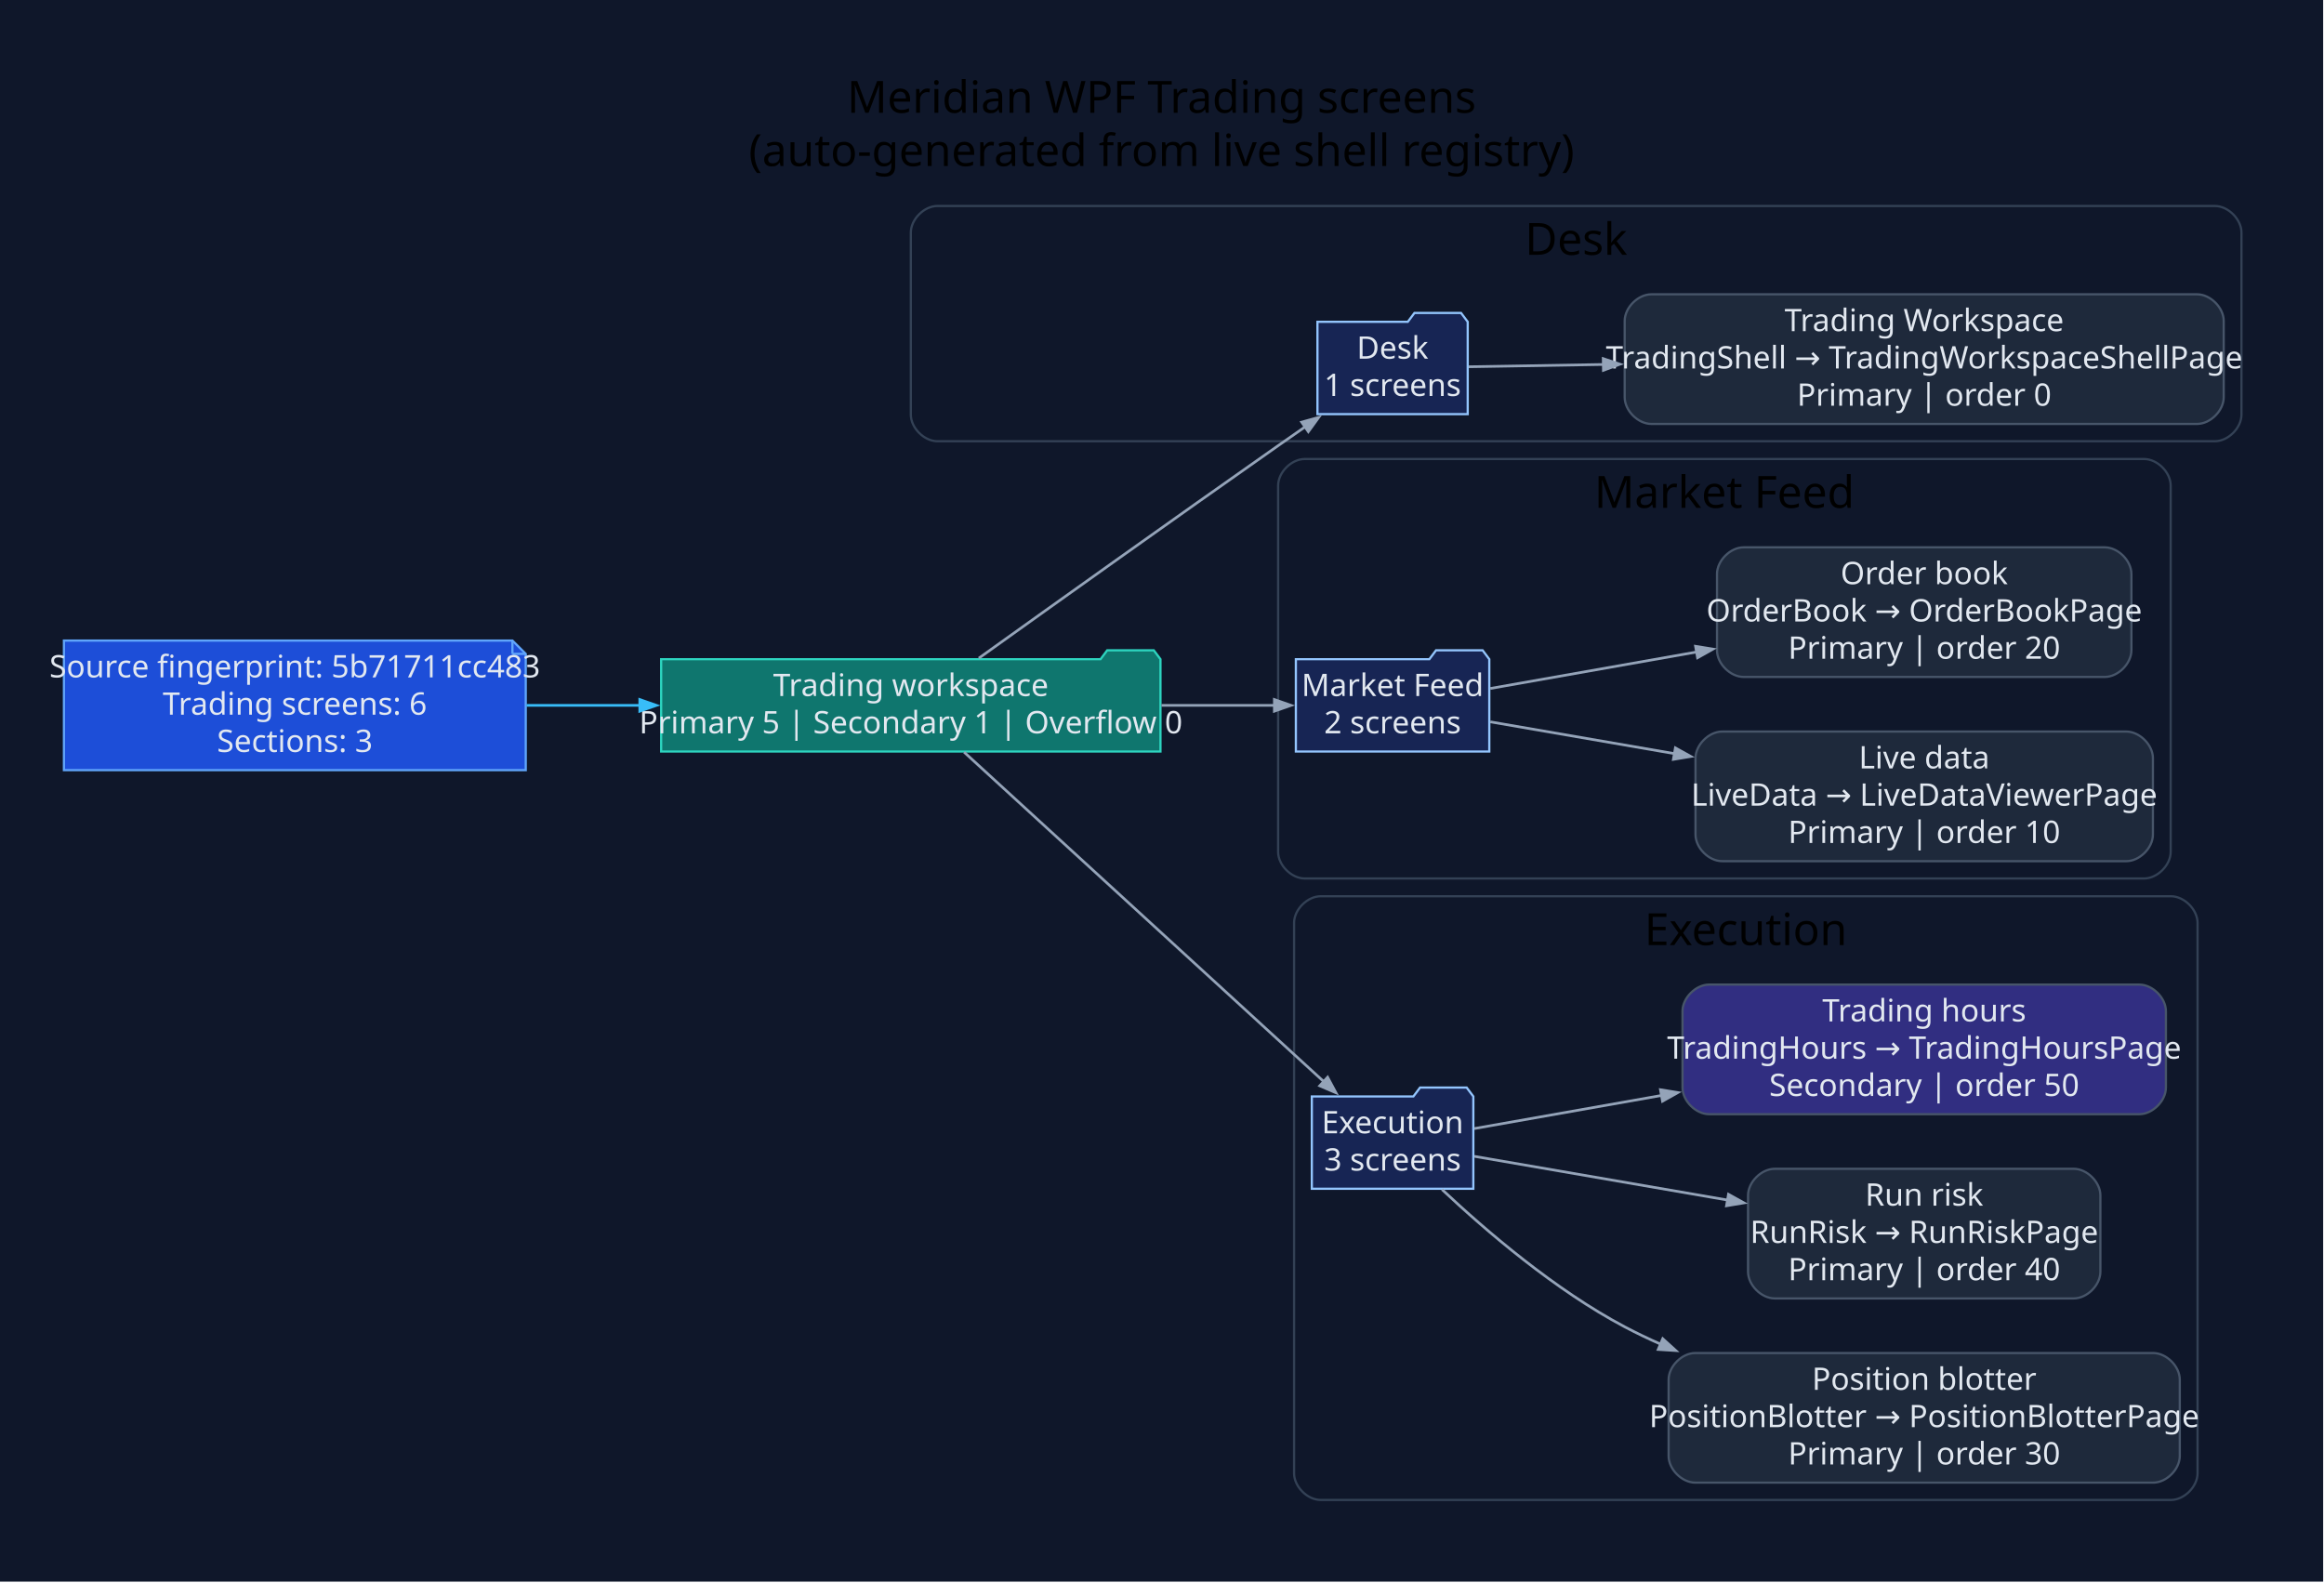
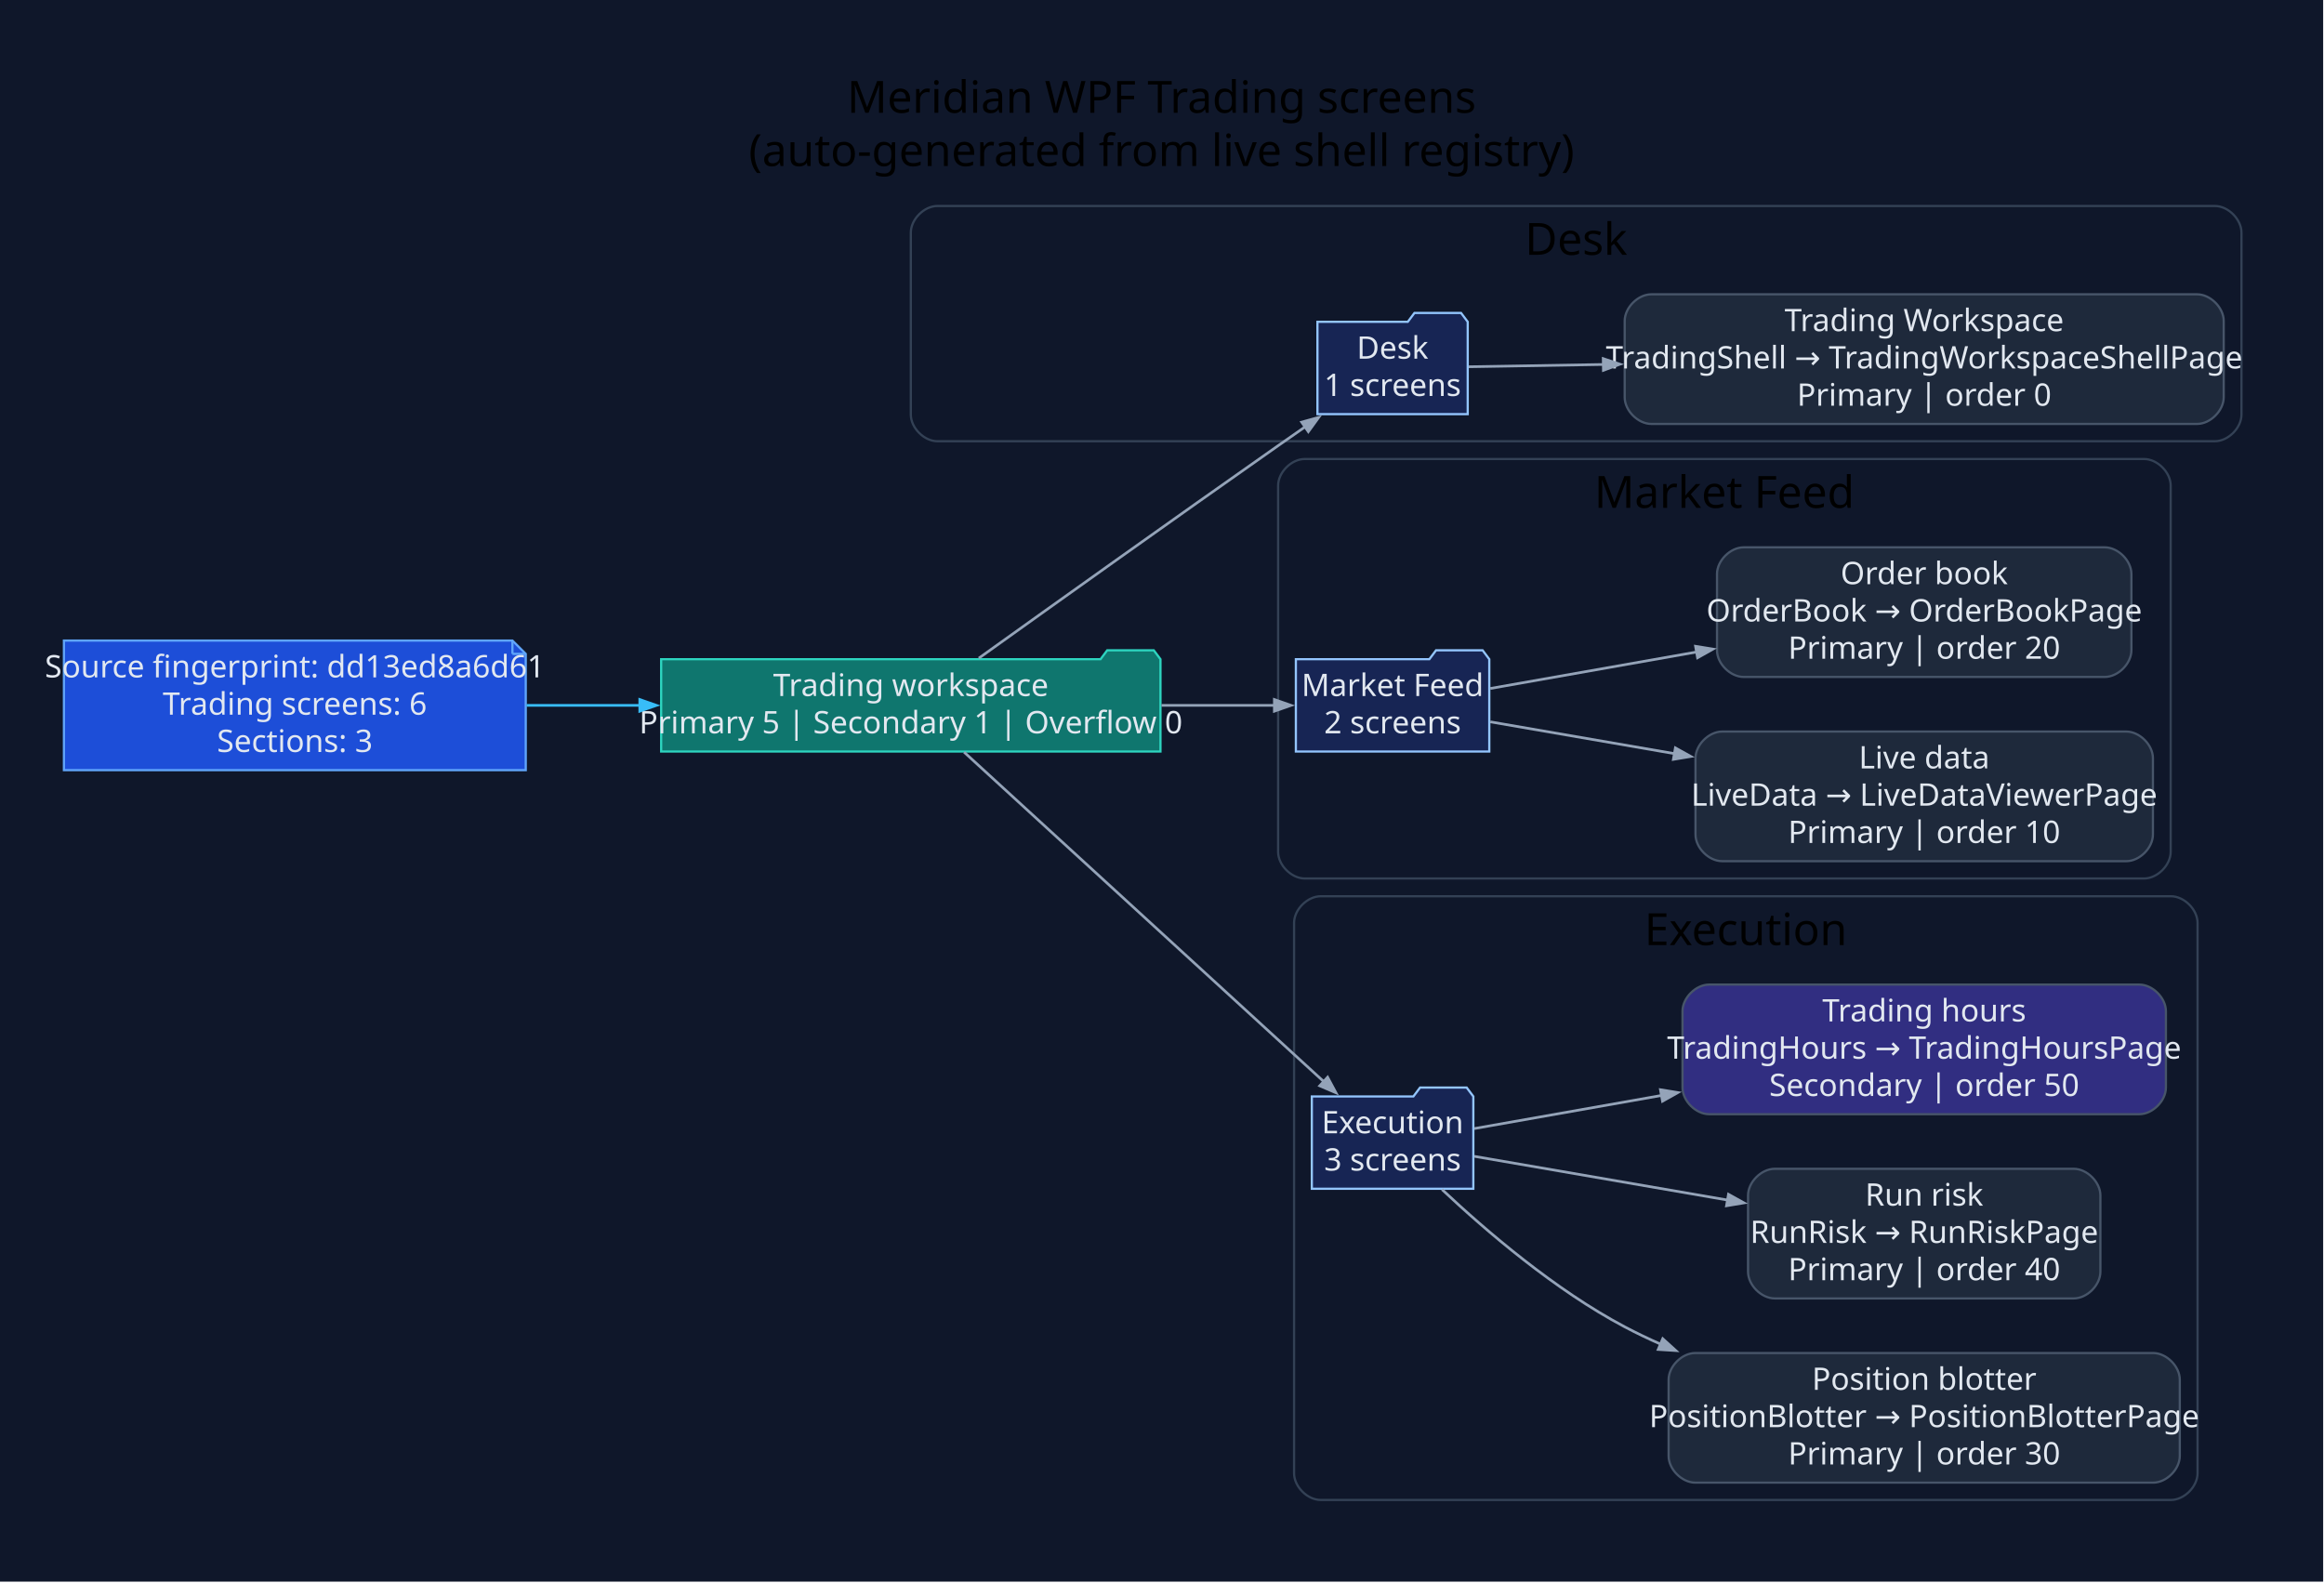
<svg xmlns="http://www.w3.org/2000/svg" width="1047pt" height="713pt" viewBox="0.00 0.00 1047.00 713.00">
  <g id="graph0" class="graph" transform="scale(1 1) rotate(0) translate(28.8 683.8)">
    <polygon fill="#0f172a" stroke="none" points="-28.8,28.8 -28.8,-683.8 1017.82,-683.8 1017.82,28.8 -28.8,28.8" />
    <text xml:space="preserve" text-anchor="middle" x="494.51" y="-633" font-family="Segoe UI" font-size="20.00">Meridian WPF Trading screens</text>
    <text xml:space="preserve" text-anchor="middle" x="494.51" y="-609" font-family="Segoe UI" font-size="20.00">(auto-generated from live shell registry)</text>
    <g id="clust1" class="cluster">
      <path fill="#0f172a" stroke="#334155" d="M393.54,-485C393.54,-485 969.02,-485 969.02,-485 975.02,-485 981.02,-491 981.02,-497 981.02,-497 981.02,-579 981.02,-579 981.02,-585 975.02,-591 969.02,-591 969.02,-591 393.54,-591 393.54,-591 387.54,-591 381.54,-585 381.54,-579 381.54,-579 381.54,-497 381.54,-497 381.54,-491 387.54,-485 393.54,-485" />
      <text xml:space="preserve" text-anchor="middle" x="681.28" y="-569" font-family="Segoe UI" font-size="20.00">Desk</text>
    </g>
    <g id="clust2" class="cluster">
      <path fill="#0f172a" stroke="#334155" d="M559.01,-288C559.01,-288 937.13,-288 937.13,-288 943.13,-288 949.13,-294 949.13,-300 949.13,-300 949.13,-465 949.13,-465 949.13,-471 943.13,-477 937.13,-477 937.13,-477 559.01,-477 559.01,-477 553.01,-477 547.01,-471 547.01,-465 547.01,-465 547.01,-300 547.01,-300 547.01,-294 553.01,-288 559.01,-288" />
      <text xml:space="preserve" text-anchor="middle" x="748.07" y="-455" font-family="Segoe UI" font-size="20.00">Market Feed</text>
    </g>
    <g id="clust3" class="cluster">
      <path fill="#0f172a" stroke="#334155" d="M566.2,-8C566.2,-8 949.23,-8 949.23,-8 955.23,-8 961.23,-14 961.23,-20 961.23,-20 961.23,-268 961.23,-268 961.23,-274 955.23,-280 949.23,-280 949.23,-280 566.2,-280 566.2,-280 560.2,-280 554.2,-274 554.2,-268 554.2,-268 554.2,-20 554.2,-20 554.2,-14 560.2,-8 566.2,-8" />
      <text xml:space="preserve" text-anchor="middle" x="757.72" y="-258" font-family="Segoe UI" font-size="20.00">Execution</text>
    </g>
    <g id="node1" class="node">
      <polygon fill="#1d4ed8" stroke="#60a5fa" points="202.06,-395.2 0,-395.2 0,-336.8 208.06,-336.8 208.06,-389.2 202.06,-395.2" />
      <polyline fill="none" stroke="#60a5fa" points="202.06,-395.2 202.06,-389.2" />
      <polyline fill="none" stroke="#60a5fa" points="208.06,-389.2 202.06,-389.2" />
-       <text xml:space="preserve" text-anchor="middle" x="104.03" y="-378.6" font-family="Segoe UI" font-size="14.00" fill="#e2e8f0">Source fingerprint: 5b71711cc483</text>
+       <text xml:space="preserve" text-anchor="middle" x="104.03" y="-378.6" font-family="Segoe UI" font-size="14.00" fill="#e2e8f0">Source fingerprint: dd13ed8a6d61</text>
      <text xml:space="preserve" text-anchor="middle" x="104.03" y="-361.8" font-family="Segoe UI" font-size="14.00" fill="#e2e8f0">Trading screens: 6</text>
      <text xml:space="preserve" text-anchor="middle" x="104.03" y="-345" font-family="Segoe UI" font-size="14.00" fill="#e2e8f0">Sections: 3</text>
    </g>
    <g id="node2" class="node">
      <polygon fill="#0f766e" stroke="#2dd4bf" points="494.01,-386.8 491.01,-390.8 470.01,-390.8 467.01,-386.8 269.06,-386.8 269.06,-345.2 494.01,-345.2 494.01,-386.8" />
      <text xml:space="preserve" text-anchor="middle" x="381.54" y="-370.2" font-family="Segoe UI" font-size="14.00" fill="#e2e8f0">Trading workspace</text>
      <text xml:space="preserve" text-anchor="middle" x="381.54" y="-353.4" font-family="Segoe UI" font-size="14.00" fill="#e2e8f0">Primary 5 | Secondary 1 | Overflow 0</text>
    </g>
    <g id="edge1" class="edge">
      <path fill="none" stroke="#38bdf8" stroke-width="1.2" d="M208.4,-366C225.18,-366 242.68,-366 259.82,-366" />
      <polygon fill="#38bdf8" stroke="#38bdf8" stroke-width="1.2" points="259.43,-368.63 266.93,-366 259.43,-363.38 259.43,-368.63" />
    </g>
    <g id="node3" class="node">
      <polygon fill="#172554" stroke="#93c5fd" points="632.43,-538.8 629.43,-542.8 608.43,-542.8 605.43,-538.8 564.73,-538.8 564.73,-497.2 632.43,-497.2 632.43,-538.8" />
      <text xml:space="preserve" text-anchor="middle" x="598.58" y="-522.2" font-family="Segoe UI" font-size="14.00" fill="#e2e8f0">Desk</text>
      <text xml:space="preserve" text-anchor="middle" x="598.58" y="-505.4" font-family="Segoe UI" font-size="14.00" fill="#e2e8f0">1 screens</text>
    </g>
    <g id="edge2" class="edge">
      <path fill="none" stroke="#94a3b8" stroke-width="1.2" d="M412.17,-387.25C445.04,-410.78 499.68,-449.79 547.01,-483 551,-485.8 555.17,-488.71 559.34,-491.61" />
      <polygon fill="#94a3b8" stroke="#94a3b8" stroke-width="1.2" points="557.63,-493.62 565.29,-495.74 560.63,-489.31 557.63,-493.62" />
    </g>
    <g id="node5" class="node">
      <polygon fill="#172554" stroke="#93c5fd" points="642.15,-386.8 639.15,-390.8 618.15,-390.8 615.15,-386.8 555.01,-386.8 555.01,-345.2 642.15,-345.2 642.15,-386.8" />
      <text xml:space="preserve" text-anchor="middle" x="598.58" y="-370.2" font-family="Segoe UI" font-size="14.00" fill="#e2e8f0">Market Feed</text>
      <text xml:space="preserve" text-anchor="middle" x="598.58" y="-353.4" font-family="Segoe UI" font-size="14.00" fill="#e2e8f0">2 screens</text>
    </g>
    <g id="edge4" class="edge">
      <path fill="none" stroke="#94a3b8" stroke-width="1.2" d="M494.47,-366C512.38,-366 530.13,-366 545.73,-366" />
      <polygon fill="#94a3b8" stroke="#94a3b8" stroke-width="1.2" points="545.33,-368.63 552.83,-366 545.33,-363.38 545.33,-368.63" />
    </g>
    <g id="node8" class="node">
      <polygon fill="#172554" stroke="#93c5fd" points="634.96,-189.8 631.96,-193.8 610.96,-193.8 607.96,-189.8 562.2,-189.8 562.2,-148.2 634.96,-148.2 634.96,-189.8" />
      <text xml:space="preserve" text-anchor="middle" x="598.58" y="-173.2" font-family="Segoe UI" font-size="14.00" fill="#e2e8f0">Execution</text>
      <text xml:space="preserve" text-anchor="middle" x="598.58" y="-156.4" font-family="Segoe UI" font-size="14.00" fill="#e2e8f0">3 screens</text>
    </g>
    <g id="edge7" class="edge">
      <path fill="none" stroke="#94a3b8" stroke-width="1.2" d="M405.55,-344.92C444.73,-309.02 524.37,-236.06 567.77,-196.31" />
      <polygon fill="#94a3b8" stroke="#94a3b8" stroke-width="1.2" points="569.31,-198.46 573.07,-191.46 565.76,-194.59 569.31,-198.46" />
    </g>
    <g id="node4" class="node">
      <path fill="#1e293b" stroke="#475569" d="M961.02,-551.2C961.02,-551.2 715.15,-551.2 715.15,-551.2 709.15,-551.2 703.15,-545.2 703.15,-539.2 703.15,-539.2 703.15,-504.8 703.15,-504.8 703.15,-498.8 709.15,-492.8 715.15,-492.8 715.15,-492.8 961.02,-492.8 961.02,-492.8 967.02,-492.8 973.02,-498.8 973.02,-504.8 973.02,-504.8 973.02,-539.2 973.02,-539.2 973.02,-545.2 967.02,-551.2 961.02,-551.2" />
      <text xml:space="preserve" text-anchor="middle" x="838.09" y="-534.6" font-family="Segoe UI" font-size="14.00" fill="#e2e8f0">Trading Workspace</text>
      <text xml:space="preserve" text-anchor="middle" x="838.09" y="-517.8" font-family="Segoe UI" font-size="14.00" fill="#e2e8f0">TradingShell → TradingWorkspaceShellPage</text>
      <text xml:space="preserve" text-anchor="middle" x="838.09" y="-501" font-family="Segoe UI" font-size="14.00" fill="#e2e8f0">Primary | order 0</text>
    </g>
    <g id="edge3" class="edge">
      <path fill="none" stroke="#94a3b8" stroke-width="1.2" d="M632.86,-518.56C649.54,-518.84 671,-519.2 693.73,-519.59" />
      <polygon fill="#94a3b8" stroke="#94a3b8" stroke-width="1.2" points="693.48,-522.21 701.02,-519.71 693.56,-516.96 693.48,-522.21" />
    </g>
    <g id="node6" class="node">
      <path fill="#1e293b" stroke="#475569" d="M929.13,-354.2C929.13,-354.2 747.05,-354.2 747.05,-354.2 741.05,-354.2 735.05,-348.2 735.05,-342.2 735.05,-342.2 735.05,-307.8 735.05,-307.8 735.05,-301.8 741.05,-295.8 747.05,-295.8 747.05,-295.8 929.13,-295.8 929.13,-295.8 935.13,-295.8 941.13,-301.8 941.13,-307.8 941.13,-307.8 941.13,-342.2 941.13,-342.2 941.13,-348.2 935.13,-354.2 929.13,-354.2" />
      <text xml:space="preserve" text-anchor="middle" x="838.09" y="-337.6" font-family="Segoe UI" font-size="14.00" fill="#e2e8f0">Live data</text>
      <text xml:space="preserve" text-anchor="middle" x="838.09" y="-320.8" font-family="Segoe UI" font-size="14.00" fill="#e2e8f0">LiveData → LiveDataViewerPage</text>
      <text xml:space="preserve" text-anchor="middle" x="838.09" y="-304" font-family="Segoe UI" font-size="14.00" fill="#e2e8f0">Primary | order 10</text>
    </g>
    <g id="edge5" class="edge">
      <path fill="none" stroke="#94a3b8" stroke-width="1.2" d="M642.59,-358.58C665.97,-354.54 696.08,-349.34 725.58,-344.25" />
      <polygon fill="#94a3b8" stroke="#94a3b8" stroke-width="1.2" points="725.98,-346.84 732.92,-342.98 725.08,-341.67 725.98,-346.84" />
    </g>
    <g id="node7" class="node">
      <path fill="#1e293b" stroke="#475569" d="M919.43,-437.2C919.43,-437.2 756.74,-437.2 756.74,-437.2 750.74,-437.2 744.74,-431.2 744.74,-425.2 744.74,-425.2 744.74,-390.8 744.74,-390.8 744.74,-384.8 750.74,-378.8 756.74,-378.8 756.74,-378.8 919.43,-378.8 919.43,-378.8 925.43,-378.8 931.43,-384.8 931.43,-390.8 931.43,-390.8 931.43,-425.2 931.43,-425.2 931.43,-431.2 925.43,-437.2 919.43,-437.2" />
      <text xml:space="preserve" text-anchor="middle" x="838.09" y="-420.6" font-family="Segoe UI" font-size="14.00" fill="#e2e8f0">Order book</text>
      <text xml:space="preserve" text-anchor="middle" x="838.09" y="-403.8" font-family="Segoe UI" font-size="14.00" fill="#e2e8f0">OrderBook → OrderBookPage</text>
      <text xml:space="preserve" text-anchor="middle" x="838.09" y="-387" font-family="Segoe UI" font-size="14.00" fill="#e2e8f0">Primary | order 20</text>
    </g>
    <g id="edge6" class="edge">
      <path fill="none" stroke="#94a3b8" stroke-width="1.2" d="M642.59,-373.61C668.62,-378.21 702.97,-384.28 735.56,-390.05" />
      <polygon fill="#94a3b8" stroke="#94a3b8" stroke-width="1.2" points="735.07,-392.62 742.91,-391.35 735.98,-387.46 735.07,-392.62" />
    </g>
    <g id="node9" class="node">
      <path fill="#1e293b" stroke="#475569" d="M941.23,-74.2C941.23,-74.2 734.94,-74.2 734.94,-74.2 728.94,-74.2 722.94,-68.2 722.94,-62.2 722.94,-62.2 722.94,-27.8 722.94,-27.8 722.94,-21.8 728.94,-15.8 734.94,-15.8 734.94,-15.8 941.23,-15.8 941.23,-15.8 947.23,-15.8 953.23,-21.8 953.23,-27.8 953.23,-27.8 953.23,-62.2 953.23,-62.2 953.23,-68.2 947.23,-74.2 941.23,-74.2" />
      <text xml:space="preserve" text-anchor="middle" x="838.09" y="-57.6" font-family="Segoe UI" font-size="14.00" fill="#e2e8f0">Position blotter</text>
      <text xml:space="preserve" text-anchor="middle" x="838.09" y="-40.8" font-family="Segoe UI" font-size="14.00" fill="#e2e8f0">PositionBlotter → PositionBlotterPage</text>
      <text xml:space="preserve" text-anchor="middle" x="838.09" y="-24" font-family="Segoe UI" font-size="14.00" fill="#e2e8f0">Primary | order 30</text>
    </g>
    <g id="edge8" class="edge">
      <path fill="none" stroke="#94a3b8" stroke-width="1.2" d="M620.86,-147.87C640.67,-129.25 671.78,-102.59 703.15,-86 708.42,-83.21 713.91,-80.58 719.53,-78.11" />
      <polygon fill="#94a3b8" stroke="#94a3b8" stroke-width="1.2" points="720.29,-80.64 726.18,-75.3 718.25,-75.8 720.29,-80.64" />
    </g>
    <g id="node10" class="node">
      <path fill="#1e293b" stroke="#475569" d="M905.46,-157.2C905.46,-157.2 770.72,-157.2 770.72,-157.2 764.72,-157.2 758.72,-151.2 758.72,-145.2 758.72,-145.2 758.72,-110.8 758.72,-110.8 758.72,-104.8 764.72,-98.8 770.72,-98.8 770.72,-98.8 905.46,-98.8 905.46,-98.8 911.46,-98.8 917.46,-104.8 917.46,-110.8 917.46,-110.8 917.46,-145.2 917.46,-145.2 917.46,-151.2 911.46,-157.2 905.46,-157.2" />
      <text xml:space="preserve" text-anchor="middle" x="838.09" y="-140.6" font-family="Segoe UI" font-size="14.00" fill="#e2e8f0">Run risk</text>
      <text xml:space="preserve" text-anchor="middle" x="838.09" y="-123.8" font-family="Segoe UI" font-size="14.00" fill="#e2e8f0">RunRisk → RunRiskPage</text>
      <text xml:space="preserve" text-anchor="middle" x="838.09" y="-107" font-family="Segoe UI" font-size="14.00" fill="#e2e8f0">Primary | order 40</text>
    </g>
    <g id="edge9" class="edge">
      <path fill="none" stroke="#94a3b8" stroke-width="1.2" d="M635.39,-162.82C665.63,-157.6 710.21,-149.9 749.76,-143.07" />
      <polygon fill="#94a3b8" stroke="#94a3b8" stroke-width="1.2" points="749.91,-145.71 756.86,-141.85 749.02,-140.54 749.91,-145.71" />
    </g>
    <g id="node11" class="node">
      <path fill="#312e81" stroke="#475569" d="M934.98,-240.2C934.98,-240.2 741.19,-240.2 741.19,-240.2 735.19,-240.2 729.19,-234.2 729.19,-228.2 729.19,-228.2 729.19,-193.8 729.19,-193.8 729.19,-187.8 735.19,-181.8 741.19,-181.8 741.19,-181.8 934.98,-181.8 934.98,-181.8 940.98,-181.8 946.98,-187.8 946.98,-193.8 946.98,-193.8 946.98,-228.2 946.98,-228.2 946.98,-234.2 940.98,-240.2 934.98,-240.2" />
      <text xml:space="preserve" text-anchor="middle" x="838.09" y="-223.6" font-family="Segoe UI" font-size="14.00" fill="#e2e8f0">Trading hours</text>
      <text xml:space="preserve" text-anchor="middle" x="838.09" y="-206.8" font-family="Segoe UI" font-size="14.00" fill="#e2e8f0">TradingHours → TradingHoursPage</text>
      <text xml:space="preserve" text-anchor="middle" x="838.09" y="-190" font-family="Segoe UI" font-size="14.00" fill="#e2e8f0">Secondary | order 50</text>
    </g>
    <g id="edge10" class="edge">
      <path fill="none" stroke="#94a3b8" stroke-width="1.2" d="M635.39,-175.33C658.16,-179.36 689.04,-184.82 719.8,-190.26" />
      <polygon fill="#94a3b8" stroke="#94a3b8" stroke-width="1.2" points="719.26,-192.83 727.1,-191.55 720.18,-187.66 719.26,-192.83" />
    </g>
  </g>
</svg>
